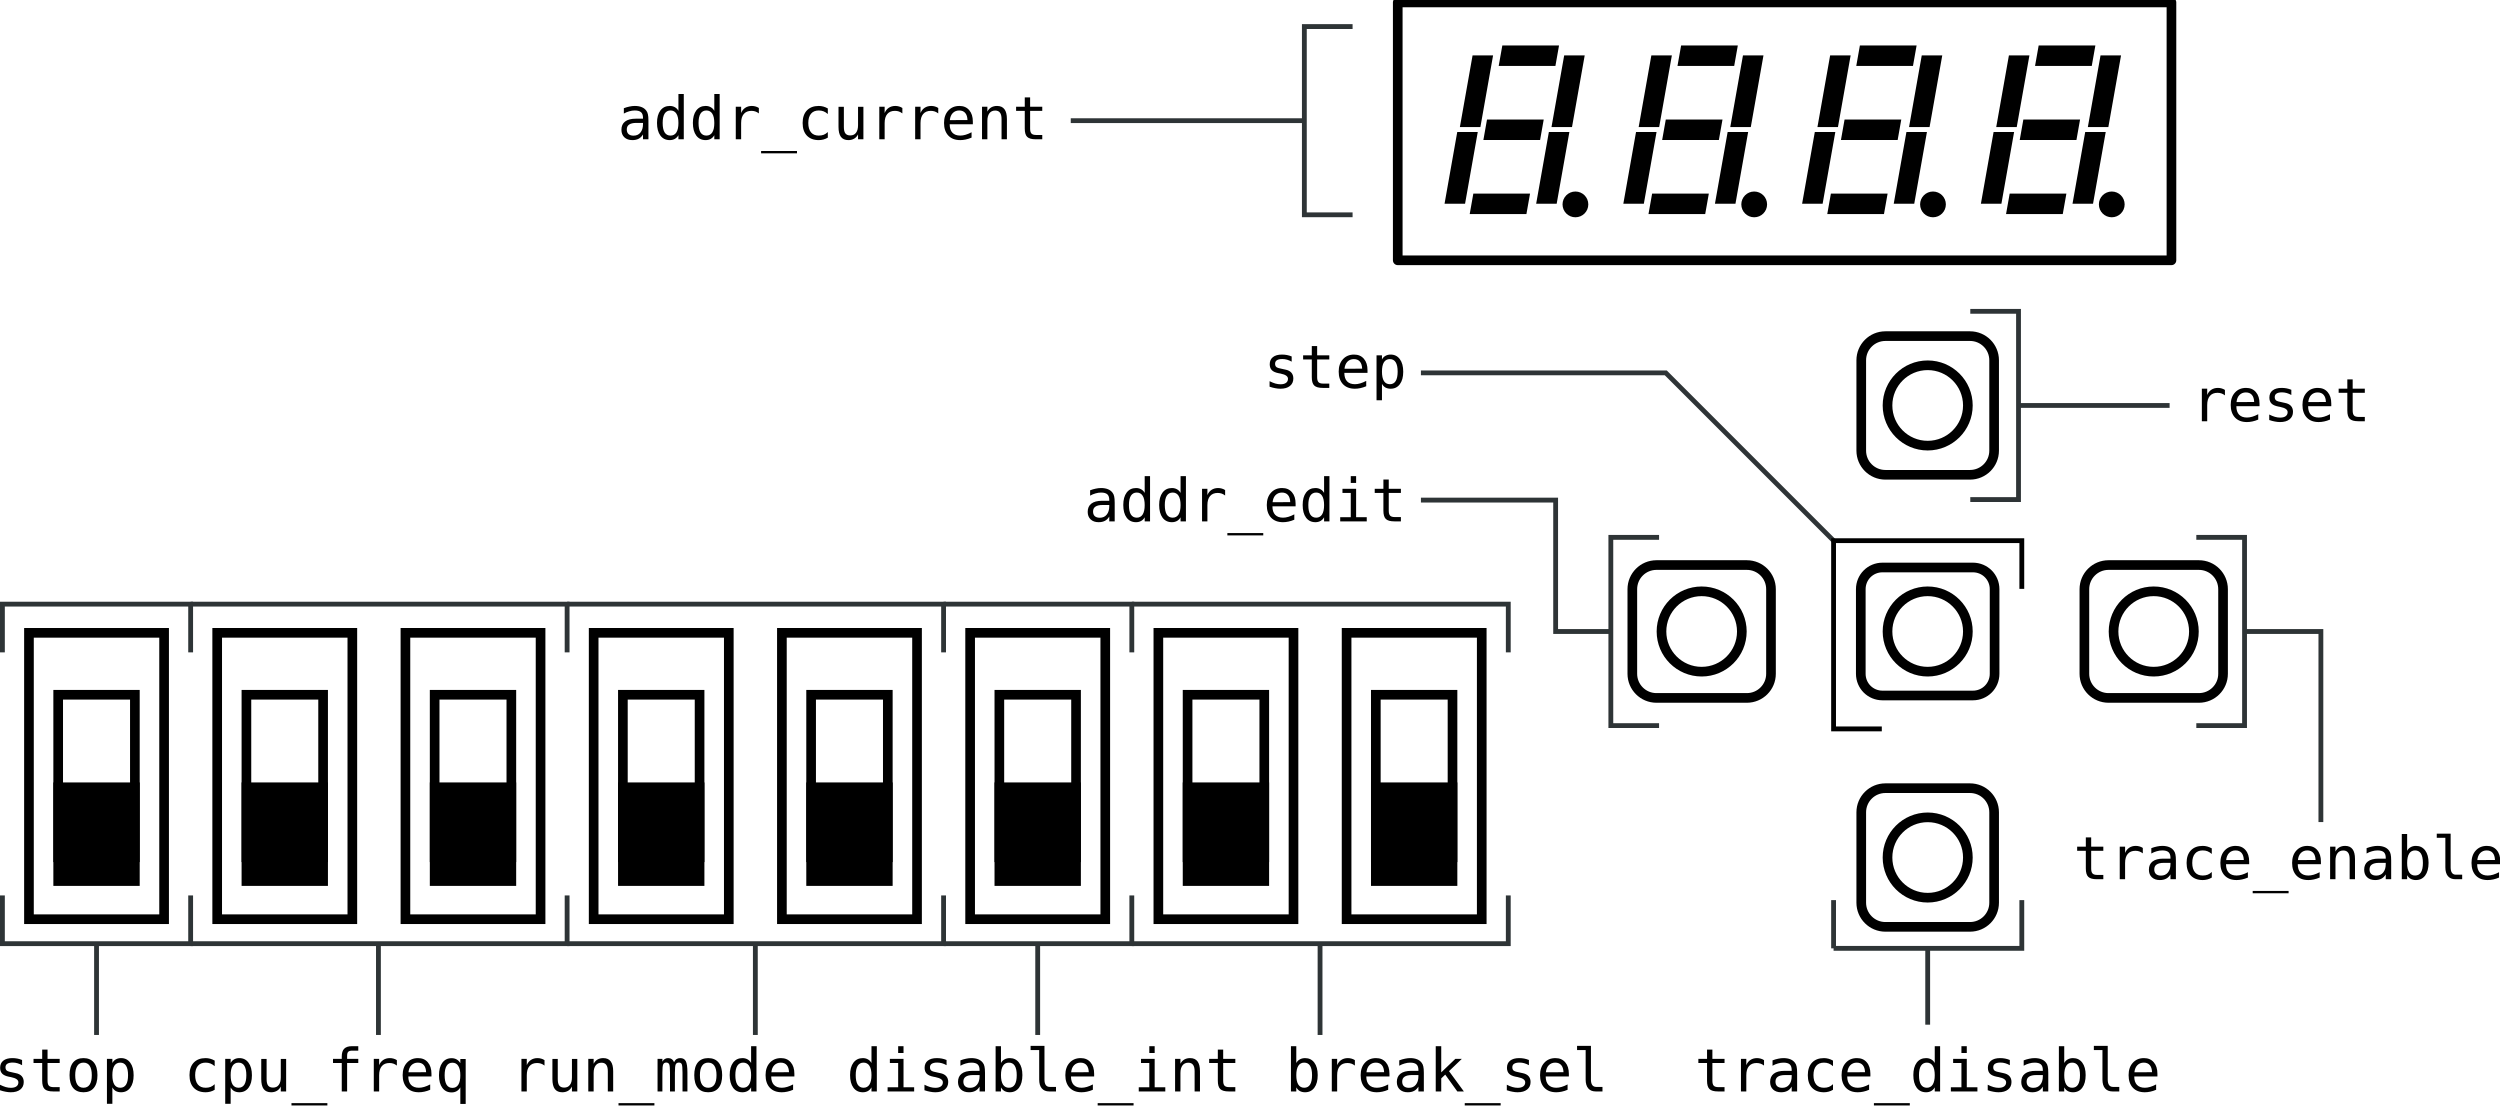
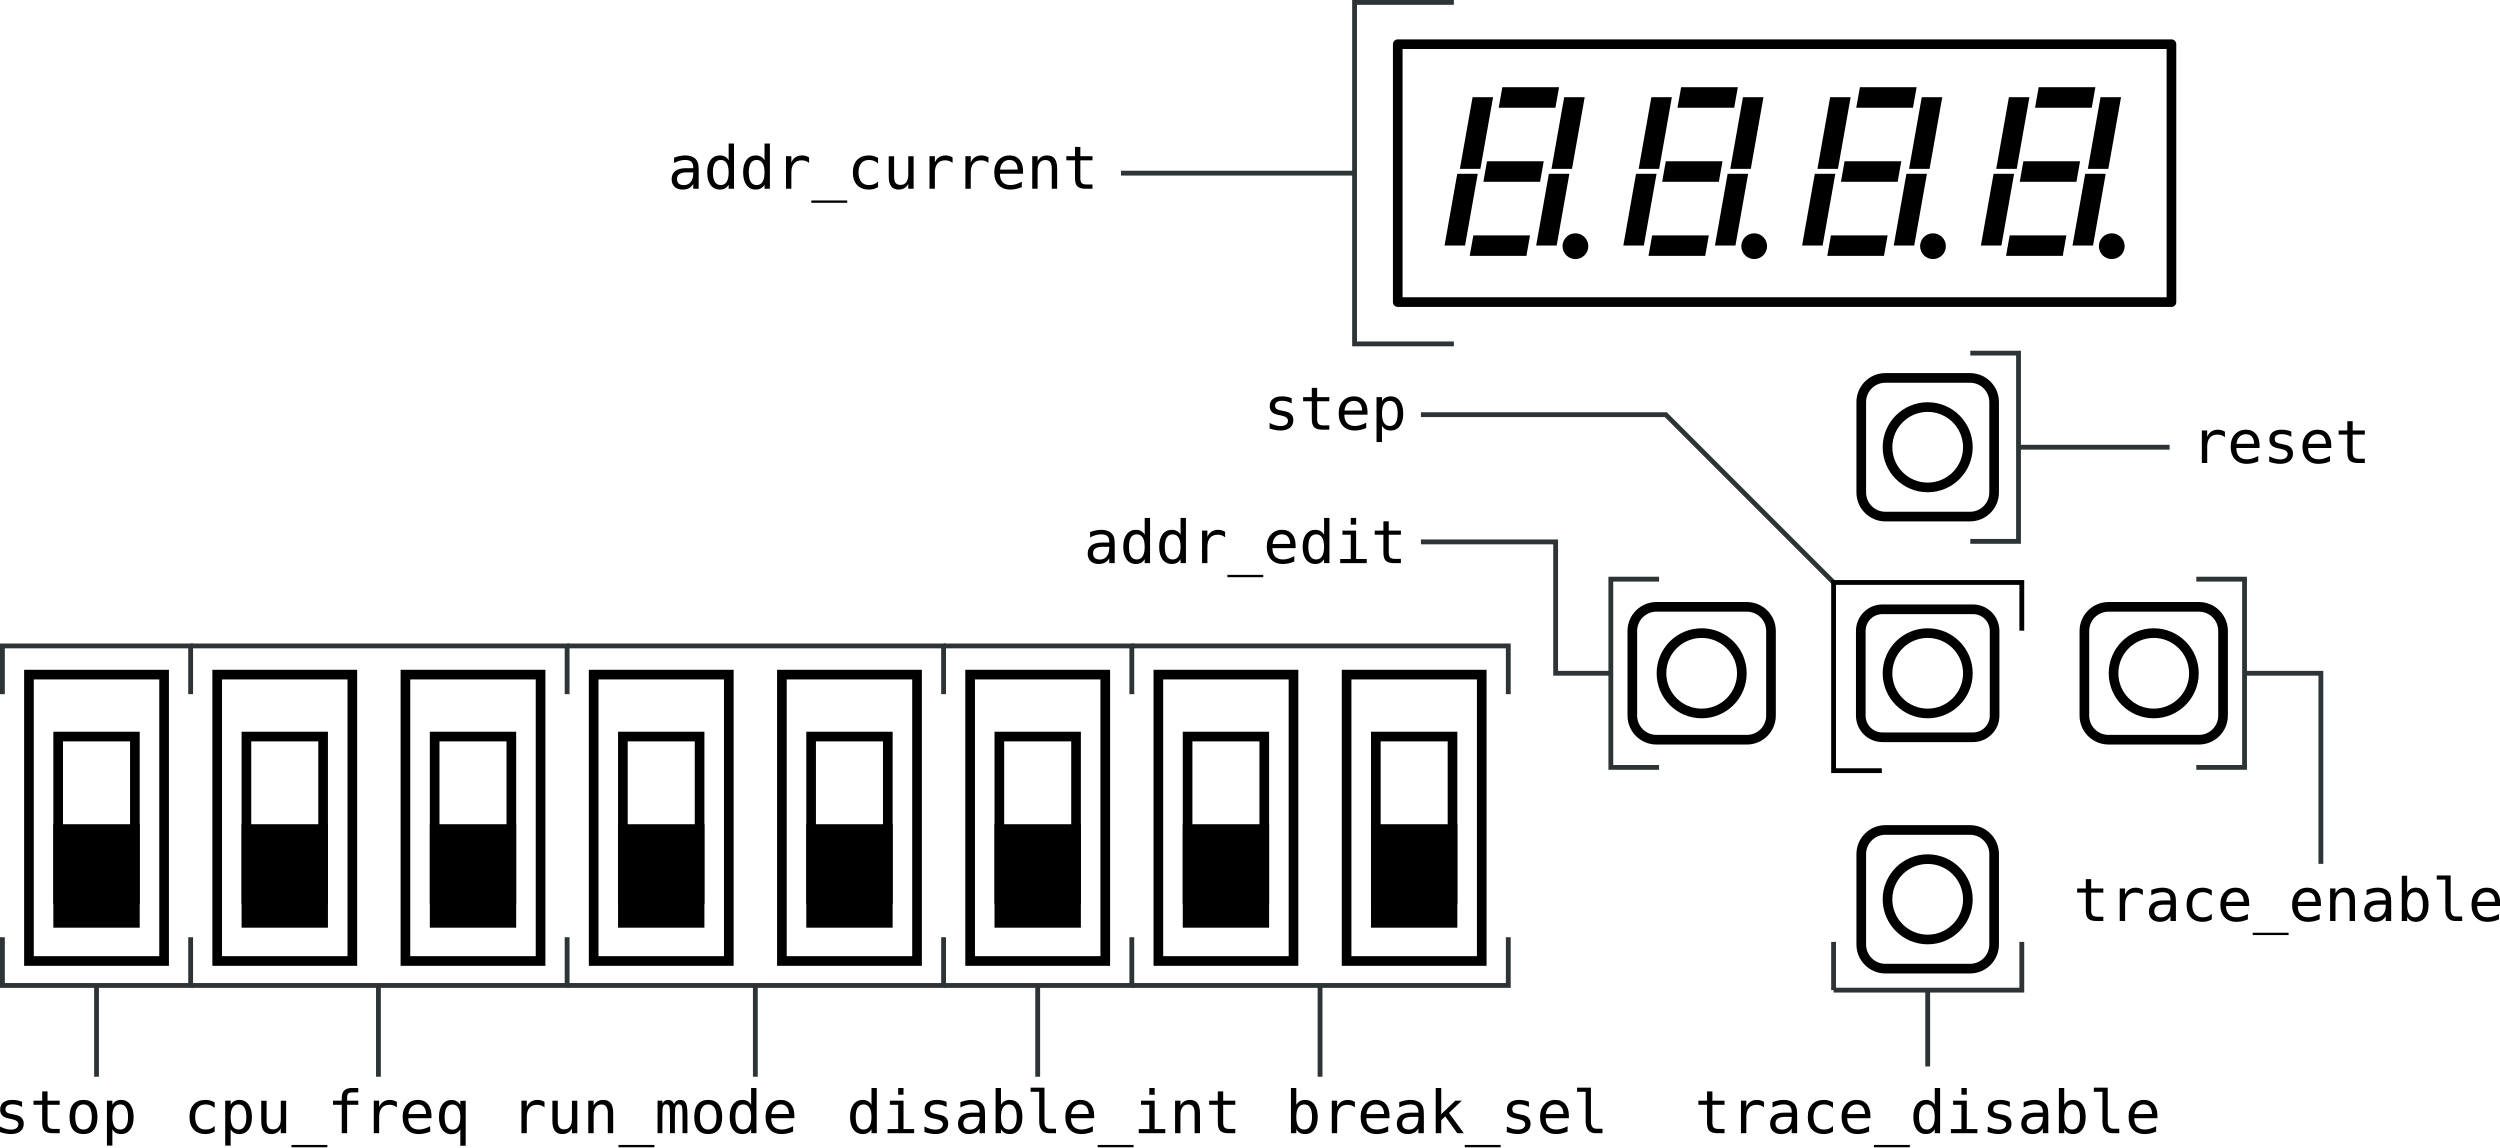
- <svg xmlns="http://www.w3.org/2000/svg" width="517.973mm" height="229.046mm" viewBox="0 0 517.973 229.046" version="1.1" id="svg8">
+ <svg xmlns="http://www.w3.org/2000/svg" width="517.973mm" height="237.704mm" viewBox="0 0 517.973 237.704" version="1.1" id="svg8">
  <defs id="defs2" />
-   <g id="layer1" transform="translate(6,-95.7325)">
+   <g id="layer1" transform="translate(6,-87.07451)">
    <rect style="opacity:1;fill:none;fill-opacity:1;stroke:#000000;stroke-width:2;stroke-linecap:butt;stroke-linejoin:round;stroke-miterlimit:4;stroke-dasharray:none;stroke-dashoffset:6.425;stroke-opacity:1" id="rect691" width="160.302" height="53.434" x="283.599" y="96.232" />
    <rect rx="5" ry="5" y="-407.161" x="165.374" height="27.529" width="28.731" id="rect685" style="opacity:1;fill:none;fill-opacity:1;stroke:#000000;stroke-width:2;stroke-linecap:square;stroke-linejoin:miter;stroke-miterlimit:4;stroke-dasharray:none;stroke-dashoffset:6.425;stroke-opacity:1" transform="rotate(90)" />
    <rect style="opacity:1;fill:none;fill-opacity:1;stroke:#000000;stroke-width:2;stroke-linecap:square;stroke-linejoin:miter;stroke-miterlimit:4;stroke-dasharray:none;stroke-dashoffset:6.425;stroke-opacity:1" id="rect683" width="28.731" height="27.529" x="425.862" y="212.806" ry="5" rx="5" />
    <rect style="opacity:1;fill:none;fill-opacity:1;stroke:#000000;stroke-width:2;stroke-linecap:square;stroke-linejoin:miter;stroke-miterlimit:4;stroke-dasharray:none;stroke-dashoffset:6.425;stroke-opacity:1" id="rect673" width="28.731" height="27.529" x="332.2" y="212.806" ry="5" rx="5" />
    <rect rx="5" ry="5" y="-407.161" x="259.036" height="27.529" width="28.731" id="rect689" style="opacity:1;fill:none;fill-opacity:1;stroke:#000000;stroke-width:2;stroke-linecap:square;stroke-linejoin:miter;stroke-miterlimit:4;stroke-dasharray:none;stroke-dashoffset:6.425;stroke-opacity:1" transform="rotate(90)" />
    <rect y="226.849" x="5.5076521e-07" height="59.334" width="28" id="rect1498" style="opacity:1;fill:none;fill-opacity:1;stroke:#000000;stroke-width:2;stroke-linecap:square;stroke-linejoin:miter;stroke-miterlimit:4;stroke-dasharray:none;stroke-dashoffset:6.425;stroke-opacity:1" />
    <rect style="opacity:1;fill:none;fill-opacity:1;stroke:#000000;stroke-width:2;stroke-linecap:square;stroke-linejoin:miter;stroke-miterlimit:4;stroke-dasharray:none;stroke-dashoffset:6.425;stroke-opacity:1" id="rect657" width="15.89" height="33.671" x="6.055" y="239.68" />
    <rect y="258.846" x="6.055" height="19.434" width="15.89" id="rect1500" style="opacity:1;fill:#000000;fill-opacity:1;stroke:#000000;stroke-width:2;stroke-linecap:square;stroke-linejoin:miter;stroke-miterlimit:4;stroke-dasharray:none;stroke-dashoffset:6.425;stroke-opacity:1" />
    <circle style="opacity:1;fill:none;fill-opacity:1;stroke:#000000;stroke-width:2;stroke-linecap:butt;stroke-linejoin:round;stroke-miterlimit:4;stroke-dasharray:none;stroke-dashoffset:6.425;stroke-opacity:1" id="path1502" cx="393.397" cy="226.571" r="8.325" />
    <path style="opacity:1;fill:none;fill-opacity:1;stroke:#000000;stroke-width:2;stroke-linecap:square;stroke-linejoin:miter;stroke-miterlimit:4;stroke-dasharray:none;stroke-dashoffset:6.425;stroke-opacity:1" id="rect677" d="m 298.5,364.723 c -2.499,0 -4.496,1.997 -4.496,4.496 v 17.527 c 0,2.499 1.997,4.496 4.496,4.496 h 18.73 c 2.499,0 4.496,-1.997 4.496,-4.496 v -17.527 c 0,-2.499 -1.997,-4.496 -4.496,-4.496 z" transform="translate(85.53162,-151.4121)" />
    <circle r="8.325" cy="226.571" cx="346.566" id="circle2288" style="opacity:1;fill:none;fill-opacity:1;stroke:#000000;stroke-width:2;stroke-linecap:butt;stroke-linejoin:round;stroke-miterlimit:4;stroke-dasharray:none;stroke-dashoffset:6.425;stroke-opacity:1" />
    <circle style="opacity:1;fill:none;fill-opacity:1;stroke:#000000;stroke-width:2;stroke-linecap:butt;stroke-linejoin:round;stroke-miterlimit:4;stroke-dasharray:none;stroke-dashoffset:6.425;stroke-opacity:1" id="circle2290" cx="440.228" cy="226.571" r="8.325" />
    <circle r="8.325" cy="179.739" cx="393.397" id="circle2292" style="opacity:1;fill:none;fill-opacity:1;stroke:#000000;stroke-width:2;stroke-linecap:butt;stroke-linejoin:round;stroke-miterlimit:4;stroke-dasharray:none;stroke-dashoffset:6.425;stroke-opacity:1" />
    <circle style="opacity:1;fill:none;fill-opacity:1;stroke:#000000;stroke-width:2;stroke-linecap:butt;stroke-linejoin:round;stroke-miterlimit:4;stroke-dasharray:none;stroke-dashoffset:6.425;stroke-opacity:1" id="circle2294" cx="393.397" cy="273.402" r="8.325" />
    <rect style="opacity:1;fill:#000000;fill-opacity:1;stroke:none;stroke-width:0.252;stroke-linecap:butt;stroke-linejoin:round;stroke-miterlimit:4;stroke-dasharray:none;stroke-dashoffset:6.425;stroke-opacity:1" id="rect2298" width="4.25" height="15.084" x="318.084" y="108.879" transform="matrix(1,0,-0.1743535,0.9846831,0,0)" />
    <rect y="122.368" x="323.428" height="4.316" width="11.75" id="rect2300" style="opacity:1;fill:#000000;fill-opacity:1;stroke:none;stroke-width:0.252;stroke-linecap:butt;stroke-linejoin:round;stroke-miterlimit:4;stroke-dasharray:none;stroke-dashoffset:6.425;stroke-opacity:1" transform="matrix(1,0,-0.1743535,0.9846831,0,0)" />
    <circle style="opacity:1;fill:#000000;fill-opacity:1;stroke:none;stroke-width:0.25;stroke-linecap:butt;stroke-linejoin:round;stroke-miterlimit:4;stroke-dasharray:none;stroke-dashoffset:6.425;stroke-opacity:1" id="path2302" cx="320.41" cy="138.082" r="2.669" />
    <rect transform="matrix(1,0,-0.1743535,0.9846831,0,0)" y="125.001" x="317.72" height="15.084" width="4.25" id="rect2304" style="opacity:1;fill:#000000;fill-opacity:1;stroke:none;stroke-width:0.252;stroke-linecap:butt;stroke-linejoin:round;stroke-miterlimit:4;stroke-dasharray:none;stroke-dashoffset:6.425;stroke-opacity:1" />
    <rect transform="matrix(1,0,-0.1743535,0.9846831,0,0)" style="opacity:1;fill:#000000;fill-opacity:1;stroke:none;stroke-width:0.252;stroke-linecap:butt;stroke-linejoin:round;stroke-miterlimit:4;stroke-dasharray:none;stroke-dashoffset:6.425;stroke-opacity:1" id="rect2306" width="11.75" height="4.316" x="323.312" y="137.953" />
    <rect transform="matrix(1,0,-0.1743535,0.9846831,0,0)" y="108.879" x="337.066" height="15.084" width="4.25" id="rect2308" style="opacity:1;fill:#000000;fill-opacity:1;stroke:none;stroke-width:0.252;stroke-linecap:butt;stroke-linejoin:round;stroke-miterlimit:4;stroke-dasharray:none;stroke-dashoffset:6.425;stroke-opacity:1" />
    <rect style="opacity:1;fill:#000000;fill-opacity:1;stroke:none;stroke-width:0.252;stroke-linecap:butt;stroke-linejoin:round;stroke-miterlimit:4;stroke-dasharray:none;stroke-dashoffset:6.425;stroke-opacity:1" id="rect2310" width="4.25" height="15.084" x="336.702" y="125.001" transform="matrix(1,0,-0.1743535,0.9846831,0,0)" />
    <rect transform="matrix(1,0,-0.1743535,0.9846831,0,0)" style="opacity:1;fill:#000000;fill-opacity:1;stroke:none;stroke-width:0.252;stroke-linecap:butt;stroke-linejoin:round;stroke-miterlimit:4;stroke-dasharray:none;stroke-dashoffset:6.425;stroke-opacity:1" id="rect2312" width="11.75" height="4.316" x="323.885" y="106.783" />
    <rect transform="matrix(1,0,-0.1743535,0.9846831,0,0)" y="108.879" x="355.126" height="15.084" width="4.25" id="rect2324" style="opacity:1;fill:#000000;fill-opacity:1;stroke:none;stroke-width:0.252;stroke-linecap:butt;stroke-linejoin:round;stroke-miterlimit:4;stroke-dasharray:none;stroke-dashoffset:6.425;stroke-opacity:1" />
    <rect transform="matrix(1,0,-0.1743535,0.9846831,0,0)" style="opacity:1;fill:#000000;fill-opacity:1;stroke:none;stroke-width:0.252;stroke-linecap:butt;stroke-linejoin:round;stroke-miterlimit:4;stroke-dasharray:none;stroke-dashoffset:6.425;stroke-opacity:1" id="rect2326" width="11.75" height="4.316" x="360.469" y="122.368" />
    <circle r="2.669" cy="138.082" cx="357.452" id="circle2328" style="opacity:1;fill:#000000;fill-opacity:1;stroke:none;stroke-width:0.25;stroke-linecap:butt;stroke-linejoin:round;stroke-miterlimit:4;stroke-dasharray:none;stroke-dashoffset:6.425;stroke-opacity:1" />
    <rect style="opacity:1;fill:#000000;fill-opacity:1;stroke:none;stroke-width:0.252;stroke-linecap:butt;stroke-linejoin:round;stroke-miterlimit:4;stroke-dasharray:none;stroke-dashoffset:6.425;stroke-opacity:1" id="rect2330" width="4.25" height="15.084" x="354.762" y="125.001" transform="matrix(1,0,-0.1743535,0.9846831,0,0)" />
    <rect y="137.953" x="360.354" height="4.316" width="11.75" id="rect2332" style="opacity:1;fill:#000000;fill-opacity:1;stroke:none;stroke-width:0.252;stroke-linecap:butt;stroke-linejoin:round;stroke-miterlimit:4;stroke-dasharray:none;stroke-dashoffset:6.425;stroke-opacity:1" transform="matrix(1,0,-0.1743535,0.9846831,0,0)" />
    <rect style="opacity:1;fill:#000000;fill-opacity:1;stroke:none;stroke-width:0.252;stroke-linecap:butt;stroke-linejoin:round;stroke-miterlimit:4;stroke-dasharray:none;stroke-dashoffset:6.425;stroke-opacity:1" id="rect2334" width="4.25" height="15.084" x="374.107" y="108.879" transform="matrix(1,0,-0.1743535,0.9846831,0,0)" />
    <rect transform="matrix(1,0,-0.1743535,0.9846831,0,0)" y="125.001" x="373.743" height="15.084" width="4.25" id="rect2336" style="opacity:1;fill:#000000;fill-opacity:1;stroke:none;stroke-width:0.252;stroke-linecap:butt;stroke-linejoin:round;stroke-miterlimit:4;stroke-dasharray:none;stroke-dashoffset:6.425;stroke-opacity:1" />
    <rect y="106.783" x="360.927" height="4.316" width="11.75" id="rect2338" style="opacity:1;fill:#000000;fill-opacity:1;stroke:none;stroke-width:0.252;stroke-linecap:butt;stroke-linejoin:round;stroke-miterlimit:4;stroke-dasharray:none;stroke-dashoffset:6.425;stroke-opacity:1" transform="matrix(1,0,-0.1743535,0.9846831,0,0)" />
    <rect style="opacity:1;fill:#000000;fill-opacity:1;stroke:none;stroke-width:0.252;stroke-linecap:butt;stroke-linejoin:round;stroke-miterlimit:4;stroke-dasharray:none;stroke-dashoffset:6.425;stroke-opacity:1" id="rect2342" width="4.25" height="15.084" x="392.167" y="108.879" transform="matrix(1,0,-0.1743535,0.9846831,0,0)" />
    <rect y="122.368" x="397.511" height="4.316" width="11.75" id="rect2344" style="opacity:1;fill:#000000;fill-opacity:1;stroke:none;stroke-width:0.252;stroke-linecap:butt;stroke-linejoin:round;stroke-miterlimit:4;stroke-dasharray:none;stroke-dashoffset:6.425;stroke-opacity:1" transform="matrix(1,0,-0.1743535,0.9846831,0,0)" />
    <circle style="opacity:1;fill:#000000;fill-opacity:1;stroke:none;stroke-width:0.25;stroke-linecap:butt;stroke-linejoin:round;stroke-miterlimit:4;stroke-dasharray:none;stroke-dashoffset:6.425;stroke-opacity:1" id="circle2346" cx="394.493" cy="138.082" r="2.669" />
    <rect transform="matrix(1,0,-0.1743535,0.9846831,0,0)" y="125.001" x="391.803" height="15.084" width="4.25" id="rect2348" style="opacity:1;fill:#000000;fill-opacity:1;stroke:none;stroke-width:0.252;stroke-linecap:butt;stroke-linejoin:round;stroke-miterlimit:4;stroke-dasharray:none;stroke-dashoffset:6.425;stroke-opacity:1" />
    <rect transform="matrix(1,0,-0.1743535,0.9846831,0,0)" style="opacity:1;fill:#000000;fill-opacity:1;stroke:none;stroke-width:0.252;stroke-linecap:butt;stroke-linejoin:round;stroke-miterlimit:4;stroke-dasharray:none;stroke-dashoffset:6.425;stroke-opacity:1" id="rect2350" width="11.75" height="4.316" x="397.395" y="137.953" />
    <rect transform="matrix(1,0,-0.1743535,0.9846831,0,0)" y="108.879" x="411.149" height="15.084" width="4.25" id="rect2352" style="opacity:1;fill:#000000;fill-opacity:1;stroke:none;stroke-width:0.252;stroke-linecap:butt;stroke-linejoin:round;stroke-miterlimit:4;stroke-dasharray:none;stroke-dashoffset:6.425;stroke-opacity:1" />
    <rect style="opacity:1;fill:#000000;fill-opacity:1;stroke:none;stroke-width:0.252;stroke-linecap:butt;stroke-linejoin:round;stroke-miterlimit:4;stroke-dasharray:none;stroke-dashoffset:6.425;stroke-opacity:1" id="rect2354" width="4.25" height="15.084" x="410.785" y="125.001" transform="matrix(1,0,-0.1743535,0.9846831,0,0)" />
    <rect transform="matrix(1,0,-0.1743535,0.9846831,0,0)" style="opacity:1;fill:#000000;fill-opacity:1;stroke:none;stroke-width:0.252;stroke-linecap:butt;stroke-linejoin:round;stroke-miterlimit:4;stroke-dasharray:none;stroke-dashoffset:6.425;stroke-opacity:1" id="rect2356" width="11.75" height="4.316" x="397.969" y="106.783" />
    <rect transform="matrix(1,0,-0.1743535,0.9846831,0,0)" y="108.879" x="429.209" height="15.084" width="4.25" id="rect2360" style="opacity:1;fill:#000000;fill-opacity:1;stroke:none;stroke-width:0.252;stroke-linecap:butt;stroke-linejoin:round;stroke-miterlimit:4;stroke-dasharray:none;stroke-dashoffset:6.425;stroke-opacity:1" />
    <rect transform="matrix(1,0,-0.1743535,0.9846831,0,0)" style="opacity:1;fill:#000000;fill-opacity:1;stroke:none;stroke-width:0.252;stroke-linecap:butt;stroke-linejoin:round;stroke-miterlimit:4;stroke-dasharray:none;stroke-dashoffset:6.425;stroke-opacity:1" id="rect2362" width="11.75" height="4.316" x="434.553" y="122.368" />
    <circle r="2.669" cy="138.082" cx="431.535" id="circle2364" style="opacity:1;fill:#000000;fill-opacity:1;stroke:none;stroke-width:0.25;stroke-linecap:butt;stroke-linejoin:round;stroke-miterlimit:4;stroke-dasharray:none;stroke-dashoffset:6.425;stroke-opacity:1" />
    <rect style="opacity:1;fill:#000000;fill-opacity:1;stroke:none;stroke-width:0.252;stroke-linecap:butt;stroke-linejoin:round;stroke-miterlimit:4;stroke-dasharray:none;stroke-dashoffset:6.425;stroke-opacity:1" id="rect2366" width="4.25" height="15.084" x="428.845" y="125.001" transform="matrix(1,0,-0.1743535,0.9846831,0,0)" />
    <rect y="137.953" x="434.437" height="4.316" width="11.75" id="rect2368" style="opacity:1;fill:#000000;fill-opacity:1;stroke:none;stroke-width:0.252;stroke-linecap:butt;stroke-linejoin:round;stroke-miterlimit:4;stroke-dasharray:none;stroke-dashoffset:6.425;stroke-opacity:1" transform="matrix(1,0,-0.1743535,0.9846831,0,0)" />
    <rect style="opacity:1;fill:#000000;fill-opacity:1;stroke:none;stroke-width:0.252;stroke-linecap:butt;stroke-linejoin:round;stroke-miterlimit:4;stroke-dasharray:none;stroke-dashoffset:6.425;stroke-opacity:1" id="rect2370" width="4.25" height="15.084" x="448.191" y="108.879" transform="matrix(1,0,-0.1743535,0.9846831,0,0)" />
    <rect transform="matrix(1,0,-0.1743535,0.9846831,0,0)" y="125.001" x="447.827" height="15.084" width="4.25" id="rect2372" style="opacity:1;fill:#000000;fill-opacity:1;stroke:none;stroke-width:0.252;stroke-linecap:butt;stroke-linejoin:round;stroke-miterlimit:4;stroke-dasharray:none;stroke-dashoffset:6.425;stroke-opacity:1" />
    <rect y="106.783" x="435.01" height="4.316" width="11.75" id="rect2374" style="opacity:1;fill:#000000;fill-opacity:1;stroke:none;stroke-width:0.252;stroke-linecap:butt;stroke-linejoin:round;stroke-miterlimit:4;stroke-dasharray:none;stroke-dashoffset:6.425;stroke-opacity:1" transform="matrix(1,0,-0.1743535,0.9846831,0,0)" />
    <rect style="opacity:1;fill:none;fill-opacity:1;stroke:#000000;stroke-width:2;stroke-linecap:square;stroke-linejoin:miter;stroke-miterlimit:4;stroke-dasharray:none;stroke-dashoffset:6.425;stroke-opacity:1" id="rect3037" width="28" height="59.334" x="39" y="226.848" />
    <rect y="239.68" x="45.055" height="33.671" width="15.89" id="rect3039" style="opacity:1;fill:none;fill-opacity:1;stroke:#000000;stroke-width:2;stroke-linecap:square;stroke-linejoin:miter;stroke-miterlimit:4;stroke-dasharray:none;stroke-dashoffset:6.425;stroke-opacity:1" />
    <rect style="opacity:1;fill:#000000;fill-opacity:1;stroke:#000000;stroke-width:2;stroke-linecap:square;stroke-linejoin:miter;stroke-miterlimit:4;stroke-dasharray:none;stroke-dashoffset:6.425;stroke-opacity:1" id="rect3041" width="15.89" height="19.434" x="45.055" y="258.845" />
    <g id="g3171" transform="translate(-1)" style="fill:none;stroke:#000000;stroke-width:2">
      <rect style="opacity:1;fill:none;fill-opacity:1;stroke:#000000;stroke-width:2;stroke-linecap:square;stroke-linejoin:miter;stroke-miterlimit:4;stroke-dasharray:none;stroke-dashoffset:6.425;stroke-opacity:1" id="rect3047" width="28" height="59.334" x="79" y="226.848" />
      <rect y="239.68" x="85.055" height="33.671" width="15.89" id="rect3049" style="opacity:1;fill:none;fill-opacity:1;stroke:#000000;stroke-width:2;stroke-linecap:square;stroke-linejoin:miter;stroke-miterlimit:4;stroke-dasharray:none;stroke-dashoffset:6.425;stroke-opacity:1" />
      <rect style="opacity:1;fill:#000000;fill-opacity:1;stroke:#000000;stroke-width:2;stroke-linecap:square;stroke-linejoin:miter;stroke-miterlimit:4;stroke-dasharray:none;stroke-dashoffset:6.425;stroke-opacity:1" id="rect3051" width="15.89" height="19.434" x="85.055" y="258.845" />
    </g>
    <rect style="opacity:1;fill:none;fill-opacity:1;stroke:#000000;stroke-width:2;stroke-linecap:square;stroke-linejoin:miter;stroke-miterlimit:4;stroke-dasharray:none;stroke-dashoffset:6.425;stroke-opacity:1" id="rect3057" width="28" height="59.334" x="117" y="226.848" />
    <rect y="239.68" x="123.055" height="33.671" width="15.89" id="rect3059" style="opacity:1;fill:none;fill-opacity:1;stroke:#000000;stroke-width:2;stroke-linecap:square;stroke-linejoin:miter;stroke-miterlimit:4;stroke-dasharray:none;stroke-dashoffset:6.425;stroke-opacity:1" />
    <rect style="opacity:1;fill:#000000;fill-opacity:1;stroke:#000000;stroke-width:2;stroke-linecap:square;stroke-linejoin:miter;stroke-miterlimit:4;stroke-dasharray:none;stroke-dashoffset:6.425;stroke-opacity:1" id="rect3061" width="15.89" height="19.434" x="123.055" y="258.845" />
    <rect y="226.848" x="156" height="59.334" width="28" id="rect3067" style="opacity:1;fill:none;fill-opacity:1;stroke:#000000;stroke-width:2;stroke-linecap:square;stroke-linejoin:miter;stroke-miterlimit:4;stroke-dasharray:none;stroke-dashoffset:6.425;stroke-opacity:1" />
    <rect style="opacity:1;fill:none;fill-opacity:1;stroke:#000000;stroke-width:2;stroke-linecap:square;stroke-linejoin:miter;stroke-miterlimit:4;stroke-dasharray:none;stroke-dashoffset:6.425;stroke-opacity:1" id="rect3069" width="15.89" height="33.671" x="162.055" y="239.68" />
    <rect y="258.845" x="162.055" height="19.434" width="15.89" id="rect3071" style="opacity:1;fill:#000000;fill-opacity:1;stroke:#000000;stroke-width:2;stroke-linecap:square;stroke-linejoin:miter;stroke-miterlimit:4;stroke-dasharray:none;stroke-dashoffset:6.425;stroke-opacity:1" />
    <rect style="opacity:1;fill:none;fill-opacity:1;stroke:#000000;stroke-width:2;stroke-linecap:square;stroke-linejoin:miter;stroke-miterlimit:4;stroke-dasharray:none;stroke-dashoffset:6.425;stroke-opacity:1" id="rect3077" width="28" height="59.334" x="195" y="226.848" />
    <rect y="239.68" x="201.055" height="33.671" width="15.89" id="rect3079" style="opacity:1;fill:none;fill-opacity:1;stroke:#000000;stroke-width:2;stroke-linecap:square;stroke-linejoin:miter;stroke-miterlimit:4;stroke-dasharray:none;stroke-dashoffset:6.425;stroke-opacity:1" />
    <rect style="opacity:1;fill:#000000;fill-opacity:1;stroke:#000000;stroke-width:2;stroke-linecap:square;stroke-linejoin:miter;stroke-miterlimit:4;stroke-dasharray:none;stroke-dashoffset:6.425;stroke-opacity:1" id="rect3081" width="15.89" height="19.434" x="201.055" y="258.845" />
    <rect y="226.848" x="234" height="59.334" width="28" id="rect3087" style="opacity:1;fill:none;fill-opacity:1;stroke:#000000;stroke-width:2;stroke-linecap:square;stroke-linejoin:miter;stroke-miterlimit:4;stroke-dasharray:none;stroke-dashoffset:6.425;stroke-opacity:1" />
    <rect style="opacity:1;fill:none;fill-opacity:1;stroke:#000000;stroke-width:2;stroke-linecap:square;stroke-linejoin:miter;stroke-miterlimit:4;stroke-dasharray:none;stroke-dashoffset:6.425;stroke-opacity:1" id="rect3089" width="15.89" height="33.671" x="240.055" y="239.68" />
    <rect y="258.845" x="240.055" height="19.434" width="15.89" id="rect3091" style="opacity:1;fill:#000000;fill-opacity:1;stroke:#000000;stroke-width:2;stroke-linecap:square;stroke-linejoin:miter;stroke-miterlimit:4;stroke-dasharray:none;stroke-dashoffset:6.425;stroke-opacity:1" />
    <rect style="opacity:1;fill:none;fill-opacity:1;stroke:#000000;stroke-width:2;stroke-linecap:square;stroke-linejoin:miter;stroke-miterlimit:4;stroke-dasharray:none;stroke-dashoffset:6.425;stroke-opacity:1" id="rect3097" width="28" height="59.334" x="273" y="226.848" />
    <rect y="239.68" x="279.055" height="33.671" width="15.89" id="rect3099" style="opacity:1;fill:none;fill-opacity:1;stroke:#000000;stroke-width:2;stroke-linecap:square;stroke-linejoin:miter;stroke-miterlimit:4;stroke-dasharray:none;stroke-dashoffset:6.425;stroke-opacity:1" />
    <rect style="opacity:1;fill:#000000;fill-opacity:1;stroke:#000000;stroke-width:2;stroke-linecap:square;stroke-linejoin:miter;stroke-miterlimit:4;stroke-dasharray:none;stroke-dashoffset:6.425;stroke-opacity:1" id="rect3101" width="15.89" height="19.434" x="279.055" y="258.845" />
    <path style="fill:none;fill-rule:evenodd;stroke:#2e3436;stroke-width:1;stroke-linecap:butt;stroke-linejoin:miter;stroke-opacity:1" d="m -5.5,281.257 v 9.993 h 39 v -9.993" id="path3191" />
    <path style="fill:none;fill-rule:evenodd;stroke:#2e3436;stroke-width:1;stroke-linecap:butt;stroke-linejoin:miter;stroke-opacity:1" d="M 33.5,291.25 H 111.5 v -9.993" id="path3193" />
    <path style="fill:none;fill-rule:evenodd;stroke:#2e3436;stroke-width:1;stroke-linecap:butt;stroke-linejoin:miter;stroke-opacity:1" d="m 111.5,291.25 h 78 v -9.993" id="path3195" />
    <path style="fill:none;fill-rule:evenodd;stroke:#2e3436;stroke-width:1;stroke-linecap:butt;stroke-linejoin:miter;stroke-opacity:1" d="m 189.5,291.25 h 39 v -9.993" id="path3197" />
    <path style="fill:none;fill-rule:evenodd;stroke:#2e3436;stroke-width:1;stroke-linecap:butt;stroke-linejoin:miter;stroke-opacity:1" d="m 228.5,291.25 h 78 v -9.993" id="path3199" />
    <path style="fill:none;fill-rule:evenodd;stroke:#2e3436;stroke-width:1;stroke-linecap:butt;stroke-linejoin:miter;stroke-opacity:1" d="m 14,291.25 v 18.915" id="path3201" />
    <path id="path3203" d="m 72.407,291.25 v 18.915" style="fill:none;fill-rule:evenodd;stroke:#2e3436;stroke-width:1;stroke-linecap:butt;stroke-linejoin:miter;stroke-opacity:1" />
    <path style="fill:none;fill-rule:evenodd;stroke:#2e3436;stroke-width:1;stroke-linecap:butt;stroke-linejoin:miter;stroke-opacity:1" d="m 150.5,291.25 v 18.915" id="path3205" />
    <path id="path3207" d="m 209,291.25 v 18.915" style="fill:none;fill-rule:evenodd;stroke:#2e3436;stroke-width:1;stroke-linecap:butt;stroke-linejoin:miter;stroke-opacity:1" />
    <path style="fill:none;fill-rule:evenodd;stroke:#2e3436;stroke-width:1;stroke-linecap:butt;stroke-linejoin:miter;stroke-opacity:1" d="m 267.5,291.25 v 18.915" id="path3209" />
    <text xml:space="preserve" style="font-style:normal;font-variant:normal;font-weight:normal;font-stretch:normal;font-size:12.347px;line-height:125%;font-family:monospace;-inkscape-font-specification:monospace;letter-spacing:0px;word-spacing:0px;fill:#000000;fill-opacity:1;stroke:none;stroke-width:0.265px;stroke-linecap:butt;stroke-linejoin:miter;stroke-opacity:1" x="-7.284" y="321.867" id="text3213">
      <tspan id="tspan3211" x="-7.284" y="321.867" style="font-size:12.347px;stroke-width:0.265px">stop</tspan>
    </text>
    <text id="text3217" y="321.867" x="32.09" style="font-style:normal;font-variant:normal;font-weight:normal;font-stretch:normal;font-size:12.347px;line-height:125%;font-family:monospace;-inkscape-font-specification:monospace;letter-spacing:0px;word-spacing:0px;fill:#000000;fill-opacity:1;stroke:none;stroke-width:0.265px;stroke-linecap:butt;stroke-linejoin:miter;stroke-opacity:1" xml:space="preserve">
      <tspan style="font-size:12.347px;stroke-width:0.265px" y="321.867" x="32.09" id="tspan3215">cpu_freq</tspan>
    </text>
    <text xml:space="preserve" style="font-style:normal;font-variant:normal;font-weight:normal;font-stretch:normal;font-size:12.347px;line-height:125%;font-family:monospace;-inkscape-font-specification:monospace;letter-spacing:0px;word-spacing:0px;fill:#000000;fill-opacity:1;stroke:none;stroke-width:0.265px;stroke-linecap:butt;stroke-linejoin:miter;stroke-opacity:1" x="99.848" y="321.867" id="text3223">
      <tspan id="tspan3221" x="99.848" y="321.867" style="font-size:12.347px;stroke-width:0.265px">run_mode</tspan>
    </text>
    <text id="text3227" y="321.867" x="169.39" style="font-style:normal;font-variant:normal;font-weight:normal;font-stretch:normal;font-size:12.347px;line-height:125%;font-family:monospace;-inkscape-font-specification:monospace;letter-spacing:0px;word-spacing:0px;fill:#000000;fill-opacity:1;stroke:none;stroke-width:0.265px;stroke-linecap:butt;stroke-linejoin:miter;stroke-opacity:1" xml:space="preserve">
      <tspan style="font-size:12.347px;stroke-width:0.265px" y="321.867" x="169.39" id="tspan3225">disable_int</tspan>
    </text>
    <text xml:space="preserve" style="font-style:normal;font-variant:normal;font-weight:normal;font-stretch:normal;font-size:12.347px;line-height:125%;font-family:monospace;-inkscape-font-specification:monospace;letter-spacing:0px;word-spacing:0px;fill:#000000;fill-opacity:1;stroke:none;stroke-width:0.265px;stroke-linecap:butt;stroke-linejoin:miter;stroke-opacity:1" x="260.311" y="321.867" id="text3231">
      <tspan id="tspan3229" x="260.311" y="321.867" style="font-size:12.347px;stroke-width:0.265px">break_sel</tspan>
    </text>
    <g id="g3244" transform="translate(-1.460705,0.9697831)" style="stroke:#2e3436">
      <path style="fill:none;fill-rule:evenodd;stroke:#2e3436;stroke-width:1;stroke-linecap:butt;stroke-linejoin:miter;stroke-opacity:1" d="m 375.358,291.25 h 39 v -9.993" id="path3233" />
      <path id="path3235" d="m 394.858,291.25 v 15.817" style="fill:none;fill-rule:evenodd;stroke:#2e3436;stroke-width:1;stroke-linecap:butt;stroke-linejoin:miter;stroke-opacity:1" />
      <path id="path3239" d="m 375.358,291.25 v -9.993" style="fill:none;fill-rule:evenodd;stroke:#2e3436;stroke-width:1;stroke-linecap:butt;stroke-linejoin:miter;stroke-opacity:1" />
    </g>
    <text id="text3248" y="321.867" x="345.084" style="font-style:normal;font-variant:normal;font-weight:normal;font-stretch:normal;font-size:12.347px;line-height:125%;font-family:monospace;-inkscape-font-specification:monospace;letter-spacing:0px;word-spacing:0px;fill:#000000;fill-opacity:1;stroke:none;stroke-width:0.265px;stroke-linecap:butt;stroke-linejoin:miter;stroke-opacity:1" xml:space="preserve">
      <tspan style="font-size:12.347px;stroke-width:0.265px" y="321.867" x="345.084" id="tspan3246">trace_disable</tspan>
    </text>
    <g transform="rotate(-90,394.6121,226.8161)" id="g3256" style="stroke:#2e3436">
      <path style="fill:none;fill-rule:evenodd;stroke:#2e3436;stroke-width:1;stroke-linecap:butt;stroke-linejoin:miter;stroke-opacity:1" d="m 394.858,291.25 v 15.817 l -39.491,1e-5" id="path3252" />
      <path style="fill:none;fill-rule:evenodd;stroke:#2e3436;stroke-width:1;stroke-linecap:butt;stroke-linejoin:miter;stroke-opacity:1" d="m 375.358,281.257 10e-6,9.993 h 39 v -9.993" id="path3254" />
    </g>
    <text xml:space="preserve" style="font-style:normal;font-variant:normal;font-weight:normal;font-stretch:normal;font-size:12.347px;line-height:125%;font-family:monospace;-inkscape-font-specification:monospace;letter-spacing:0px;word-spacing:0px;fill:#000000;fill-opacity:1;stroke:none;stroke-width:0.265px;stroke-linecap:butt;stroke-linejoin:miter;stroke-opacity:1" x="423.565" y="277.899" id="text3260">
      <tspan id="tspan3258" x="423.565" y="277.899" style="font-size:12.347px;stroke-width:0.265px">trace_enable</tspan>
    </text>
    <g id="g3268" transform="rotate(-90,347.7809,226.8161)" style="stroke:#2e3436">
      <path id="path3264" d="m 394.858,291.25 v 31.305" style="fill:none;fill-rule:evenodd;stroke:#2e3436;stroke-width:1;stroke-linecap:butt;stroke-linejoin:miter;stroke-opacity:1" />
      <path id="path3266" d="m 375.358,281.257 10e-6,9.993 h 39 v -9.993" style="fill:none;fill-rule:evenodd;stroke:#2e3436;stroke-width:1;stroke-linecap:butt;stroke-linejoin:miter;stroke-opacity:1" />
    </g>
    <text id="text3272" y="183.007" x="448.01" style="font-style:normal;font-variant:normal;font-weight:normal;font-stretch:normal;font-size:12.347px;line-height:125%;font-family:monospace;-inkscape-font-specification:monospace;letter-spacing:0px;word-spacing:0px;fill:#000000;fill-opacity:1;stroke:none;stroke-width:0.265px;stroke-linecap:butt;stroke-linejoin:miter;stroke-opacity:1" xml:space="preserve">
      <tspan style="font-size:12.347px;stroke-width:0.265px" y="183.007" x="448.01" id="tspan3270">reset</tspan>
    </text>
    <g id="g3278" transform="matrix(0,-1,-1,0,618.9976,621.4281)" style="stroke:#2e3436">
      <path id="path3274" d="m 394.858,291.25 v 11.436 h 27.22 v 27.911" style="fill:none;fill-rule:evenodd;stroke:#2e3436;stroke-width:1;stroke-linecap:butt;stroke-linejoin:miter;stroke-opacity:1" />
      <path id="path3276" d="m 375.358,281.257 10e-6,9.993 h 39 v -9.993" style="fill:none;fill-rule:evenodd;stroke:#2e3436;stroke-width:1;stroke-linecap:butt;stroke-linejoin:miter;stroke-opacity:1" />
    </g>
    <text id="text3282" y="203.754" x="218.564" style="font-style:normal;font-variant:normal;font-weight:normal;font-stretch:normal;font-size:12.347px;line-height:125%;font-family:monospace;-inkscape-font-specification:monospace;letter-spacing:0px;word-spacing:0px;fill:#000000;fill-opacity:1;stroke:none;stroke-width:0.265px;stroke-linecap:butt;stroke-linejoin:miter;stroke-opacity:1" xml:space="preserve">
      <tspan style="font-size:12.347px;stroke-width:0.265px" y="203.754" x="218.564" id="tspan3280">addr_edit</tspan>
    </text>
    <g transform="rotate(180,394.1272,249.5013)" id="g3288" />
    <path style="fill:none;fill-rule:evenodd;stroke:#2e3436;stroke-width:1;stroke-linecap:butt;stroke-linejoin:miter;stroke-opacity:1" d="M 373.897,207.752 339.131,172.986 H 288.4" id="path3290" />
    <text xml:space="preserve" style="font-style:normal;font-variant:normal;font-weight:normal;font-stretch:normal;font-size:12.347px;line-height:125%;font-family:monospace;-inkscape-font-specification:monospace;letter-spacing:0px;word-spacing:0px;fill:#000000;fill-opacity:1;stroke:none;stroke-width:0.265px;stroke-linecap:butt;stroke-linejoin:miter;stroke-opacity:1" x="255.761" y="176.101" id="text3294">
      <tspan id="tspan3292" x="255.761" y="176.101" style="font-size:12.347px;stroke-width:0.265px">step</tspan>
    </text>
    <g transform="matrix(0,-1,-1,0,664.848,621.4281)" id="g3300">
      <path style="fill:none;fill-rule:evenodd;stroke:#000000;stroke-width:1;stroke-linecap:butt;stroke-linejoin:miter;stroke-opacity:1" d="m 374.676,280.958 1e-5,9.993 h 39 v -39 l -9.993,-1e-5" id="path3298" />
    </g>
-     <g transform="matrix(0,-1,-1,0,555.4975,515.5947)" id="g3306" style="stroke:#2e3436">
-       <path style="fill:none;fill-rule:evenodd;stroke:#2e3436;stroke-width:1;stroke-linecap:butt;stroke-linejoin:miter;stroke-opacity:1" d="m 394.858,291.25 v 48.398" id="path3302" />
-       <path style="fill:none;fill-rule:evenodd;stroke:#2e3436;stroke-width:1;stroke-linecap:butt;stroke-linejoin:miter;stroke-opacity:1" d="m 375.358,281.257 10e-6,9.993 h 39 v -9.993" id="path3304" />
-     </g>
-     <text xml:space="preserve" style="font-style:normal;font-variant:normal;font-weight:normal;font-stretch:normal;font-size:12.347px;line-height:125%;font-family:monospace;-inkscape-font-specification:monospace;letter-spacing:0px;word-spacing:0px;fill:#000000;fill-opacity:1;stroke:none;stroke-width:0.265px;stroke-linecap:butt;stroke-linejoin:miter;stroke-opacity:1" x="121.958" y="124.588" id="text3310">
-       <tspan id="tspan3308" x="121.958" y="124.588" style="font-size:12.347px;stroke-width:0.265px">addr_current</tspan>
+     <path id="path3302" d="M 274.652,122.95 H 226.253" style="fill:none;fill-rule:evenodd;stroke:#2e3436;stroke-width:1;stroke-linecap:butt;stroke-linejoin:miter;stroke-opacity:1" />
+     <path id="path3304" d="m 295.228,158.325 -20.577,-1e-5 V 87.575 h 20.577" style="fill:none;fill-rule:evenodd;stroke:#2e3436;stroke-width:1;stroke-linecap:butt;stroke-linejoin:miter;stroke-opacity:1" />
+     <text xml:space="preserve" style="font-style:normal;font-variant:normal;font-weight:normal;font-stretch:normal;font-size:12.347px;line-height:125%;font-family:monospace;-inkscape-font-specification:monospace;letter-spacing:0px;word-spacing:0px;fill:#000000;fill-opacity:1;stroke:none;stroke-width:0.265px;stroke-linecap:butt;stroke-linejoin:miter;stroke-opacity:1" x="132.362" y="126.184" id="text3310">
+       <tspan id="tspan3308" x="132.362" y="126.184" style="font-size:12.347px;stroke-width:0.265px">addr_current</tspan>
    </text>
    <path id="path3915" d="m -5.5,230.896 v -9.993 h 39 v 9.993" style="fill:none;fill-rule:evenodd;stroke:#2e3436;stroke-width:1;stroke-linecap:butt;stroke-linejoin:miter;stroke-opacity:1" />
    <path id="path3917" d="M 33.5,220.903 H 111.5 v 9.993" style="fill:none;fill-rule:evenodd;stroke:#2e3436;stroke-width:1;stroke-linecap:butt;stroke-linejoin:miter;stroke-opacity:1" />
    <path id="path3919" d="m 111.5,220.903 h 78 v 9.993" style="fill:none;fill-rule:evenodd;stroke:#2e3436;stroke-width:1;stroke-linecap:butt;stroke-linejoin:miter;stroke-opacity:1" />
    <path id="path3921" d="m 189.5,220.903 h 39 v 9.993" style="fill:none;fill-rule:evenodd;stroke:#2e3436;stroke-width:1;stroke-linecap:butt;stroke-linejoin:miter;stroke-opacity:1" />
    <path id="path3923" d="m 228.5,220.903 h 78 v 9.993" style="fill:none;fill-rule:evenodd;stroke:#2e3436;stroke-width:1;stroke-linecap:butt;stroke-linejoin:miter;stroke-opacity:1" />
  </g>
</svg>
